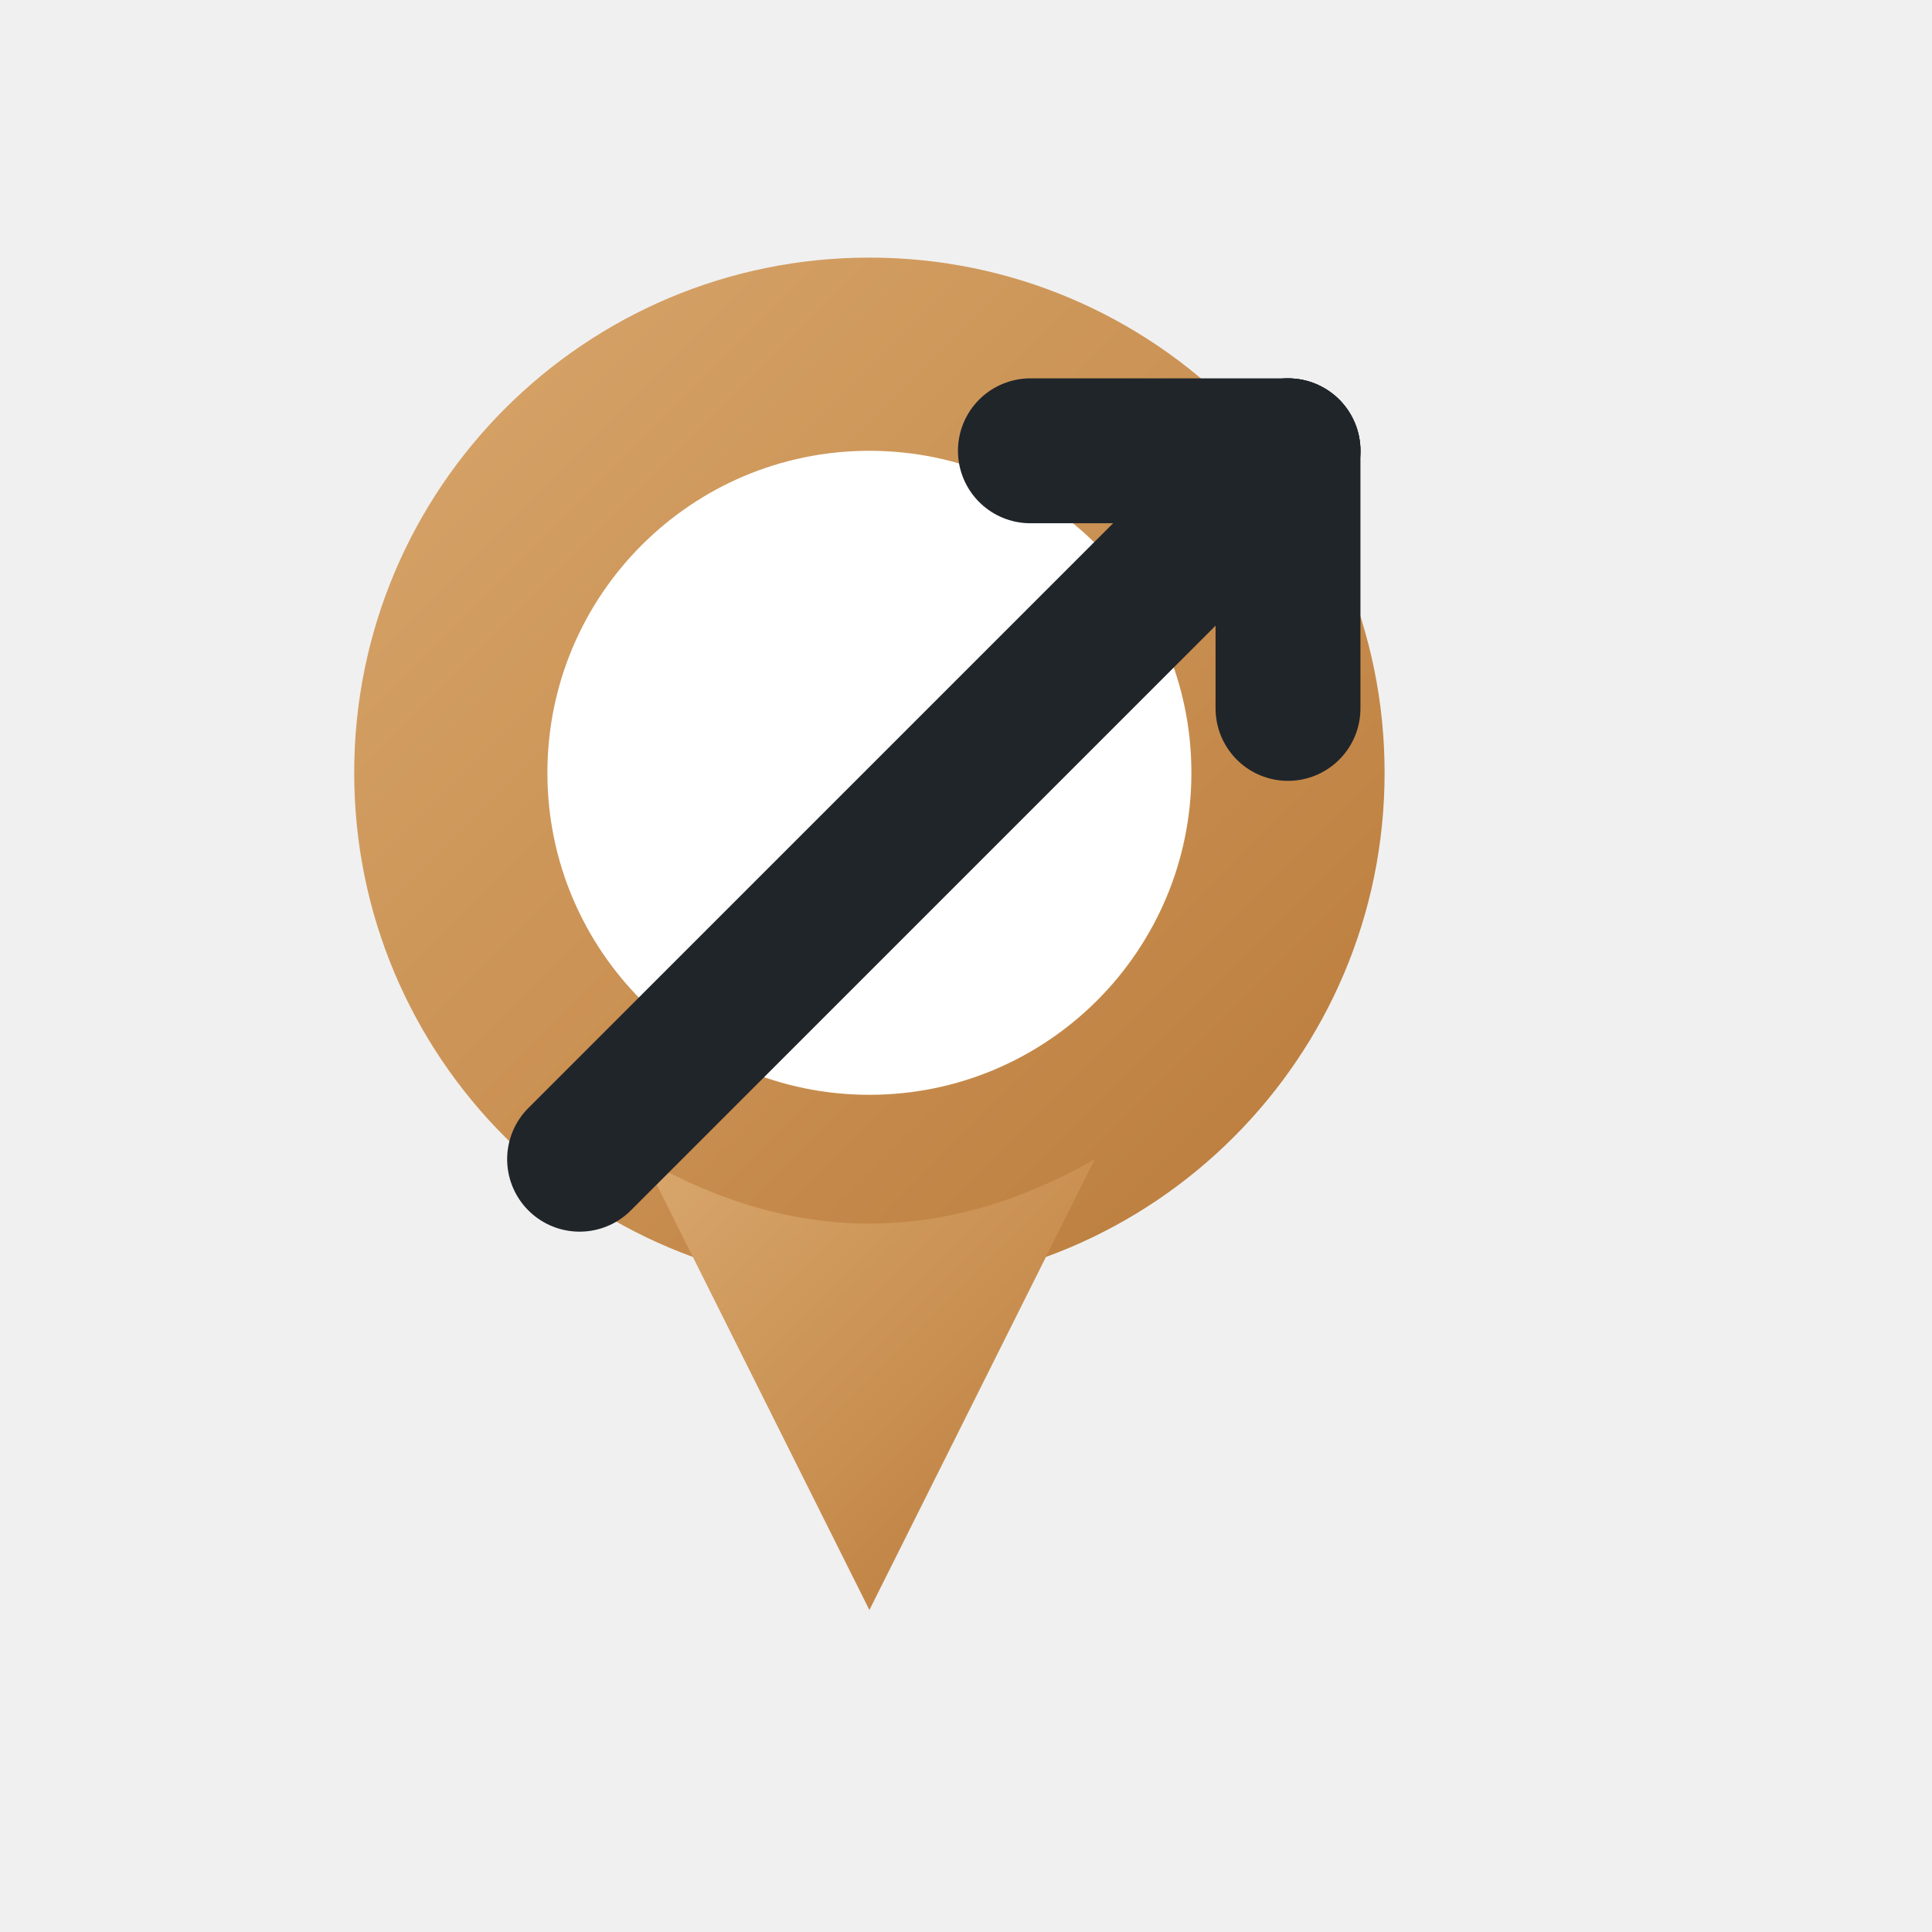
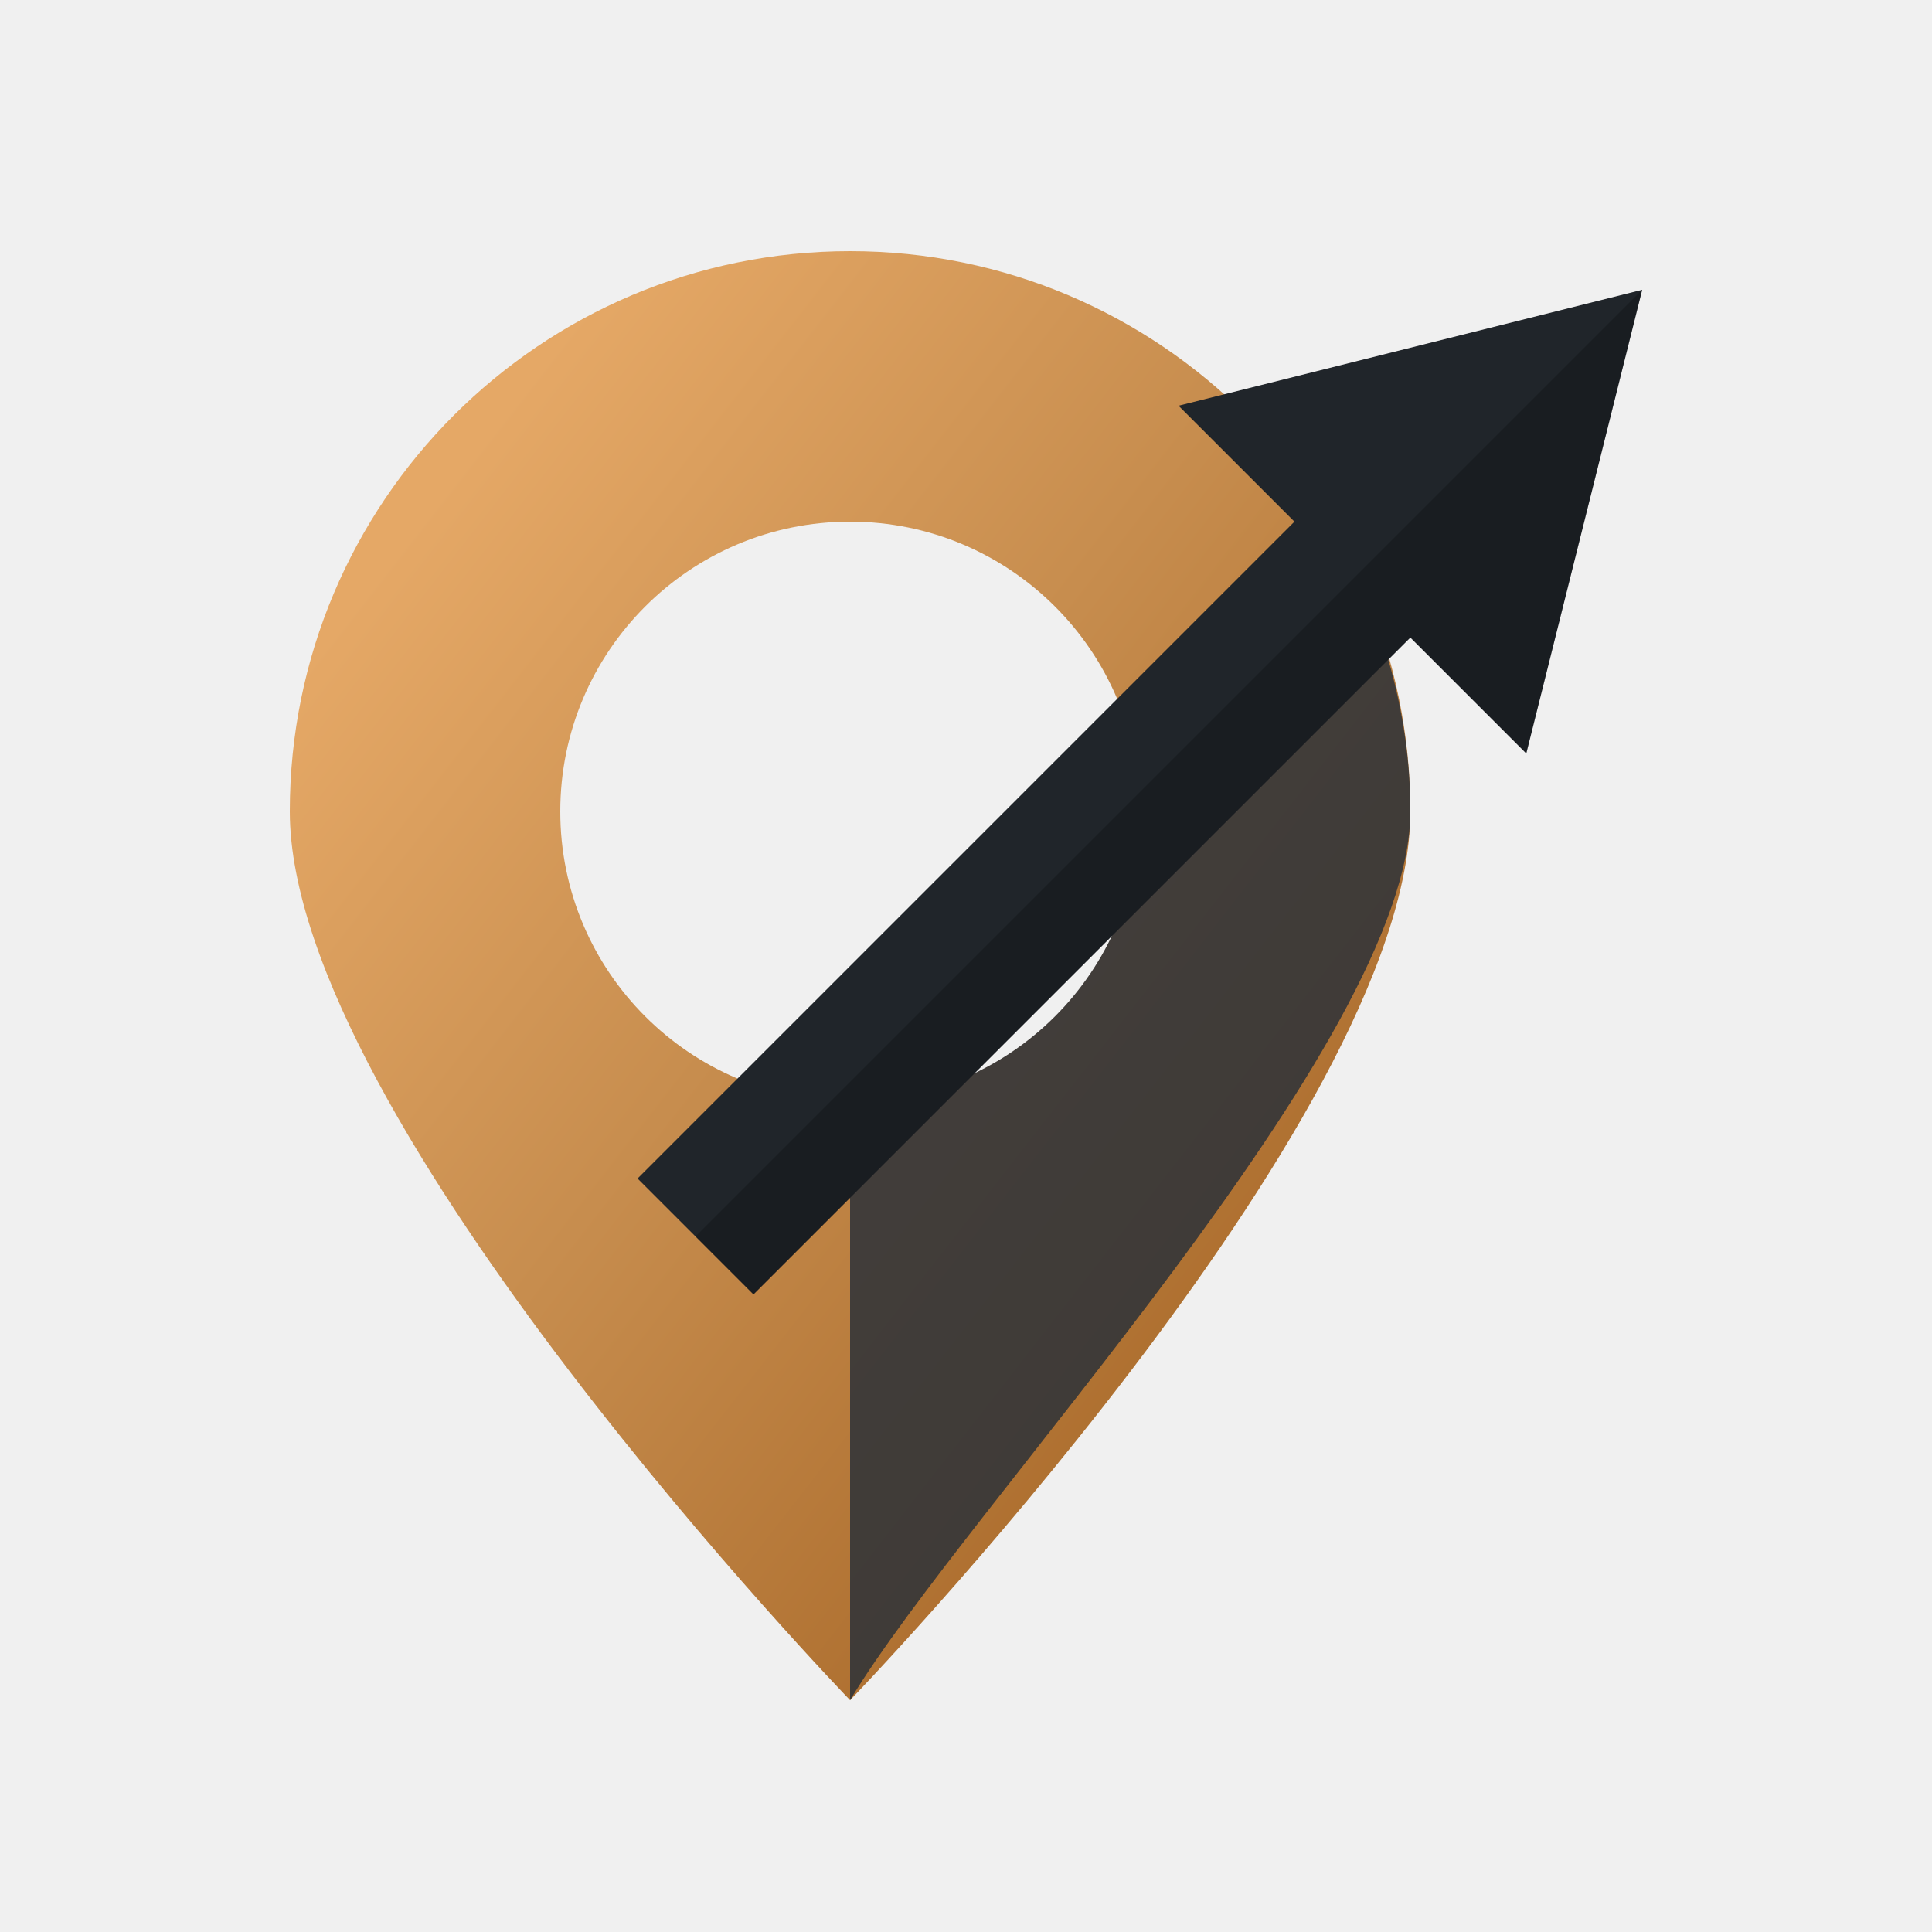
- <svg xmlns="http://www.w3.org/2000/svg" viewBox="0 0 120 120" fill="none">
+ <svg xmlns="http://www.w3.org/2000/svg" viewBox="0 0 100 100" fill="none">
  <defs>
-     <linearGradient id="pinGold" x1="0%" y1="0%" x2="100%" y2="100%">
-       <stop offset="0%" stop-color="#D8A66C" />
-       <stop offset="60%" stop-color="#C78D4E" />
-       <stop offset="100%" stop-color="#B8793A" />
+     <linearGradient id="otmGoldGrad" x1="15%" y1="15%" x2="85%" y2="85%">
+       <stop offset="0%" stop-color="#E5A866" />
+       <stop offset="45%" stop-color="#C78D4E" />
+       <stop offset="100%" stop-color="#A86828" />
    </linearGradient>
+     <mask id="pinHoleMask">
+       <rect width="100" height="100" fill="white" />
+       <circle cx="44" cy="42" r="15" fill="black" />
+     </mask>
  </defs>
-   <ellipse cx="54" cy="48" rx="32" ry="32" fill="url(#pinGold)" />
-   <ellipse cx="54" cy="48" rx="20" ry="20" fill="white" />
-   <path d="M 40 72 L 54 100 L 68 72 Q 54 80 40 72 Z" fill="url(#pinGold)" />
-   <path d="M 36 72 L 80 28" stroke="#20252A" stroke-width="9" stroke-linecap="round" stroke-linejoin="round" />
-   <path d="M 64 28 L 80 28" stroke="#20252A" stroke-width="9" stroke-linecap="round" stroke-linejoin="round" />
-   <path d="M 80 28 L 80 44" stroke="#20252A" stroke-width="9" stroke-linecap="round" stroke-linejoin="round" />
+   <g mask="url(#pinHoleMask)">
+     <path d="M 44 88 C 44 88 15 58 15 42 C 15 25.98 27.98 13 44 13 C 60.02 13 73 25.98 73 42 C 73 58 44 88 44 88 Z" fill="url(#otmGoldGrad)" />
+     <path d="M 44 88 C 50 78 73 54 73 42 C 73 39 72.5 36 71.5 33 L 44 60 Z" fill="#2B3138" opacity="0.85" />
+   </g>
+   <path d="M 85 15 L 61 21 L 67 27 L 33 61 L 39 67 L 73 33 L 79 39 Z" fill="#20252A" />
+   <path d="M 85 15 L 79 39 L 73 33 L 39 67 L 36 64 L 70 30 Z" fill="black" opacity="0.22" />
</svg>
